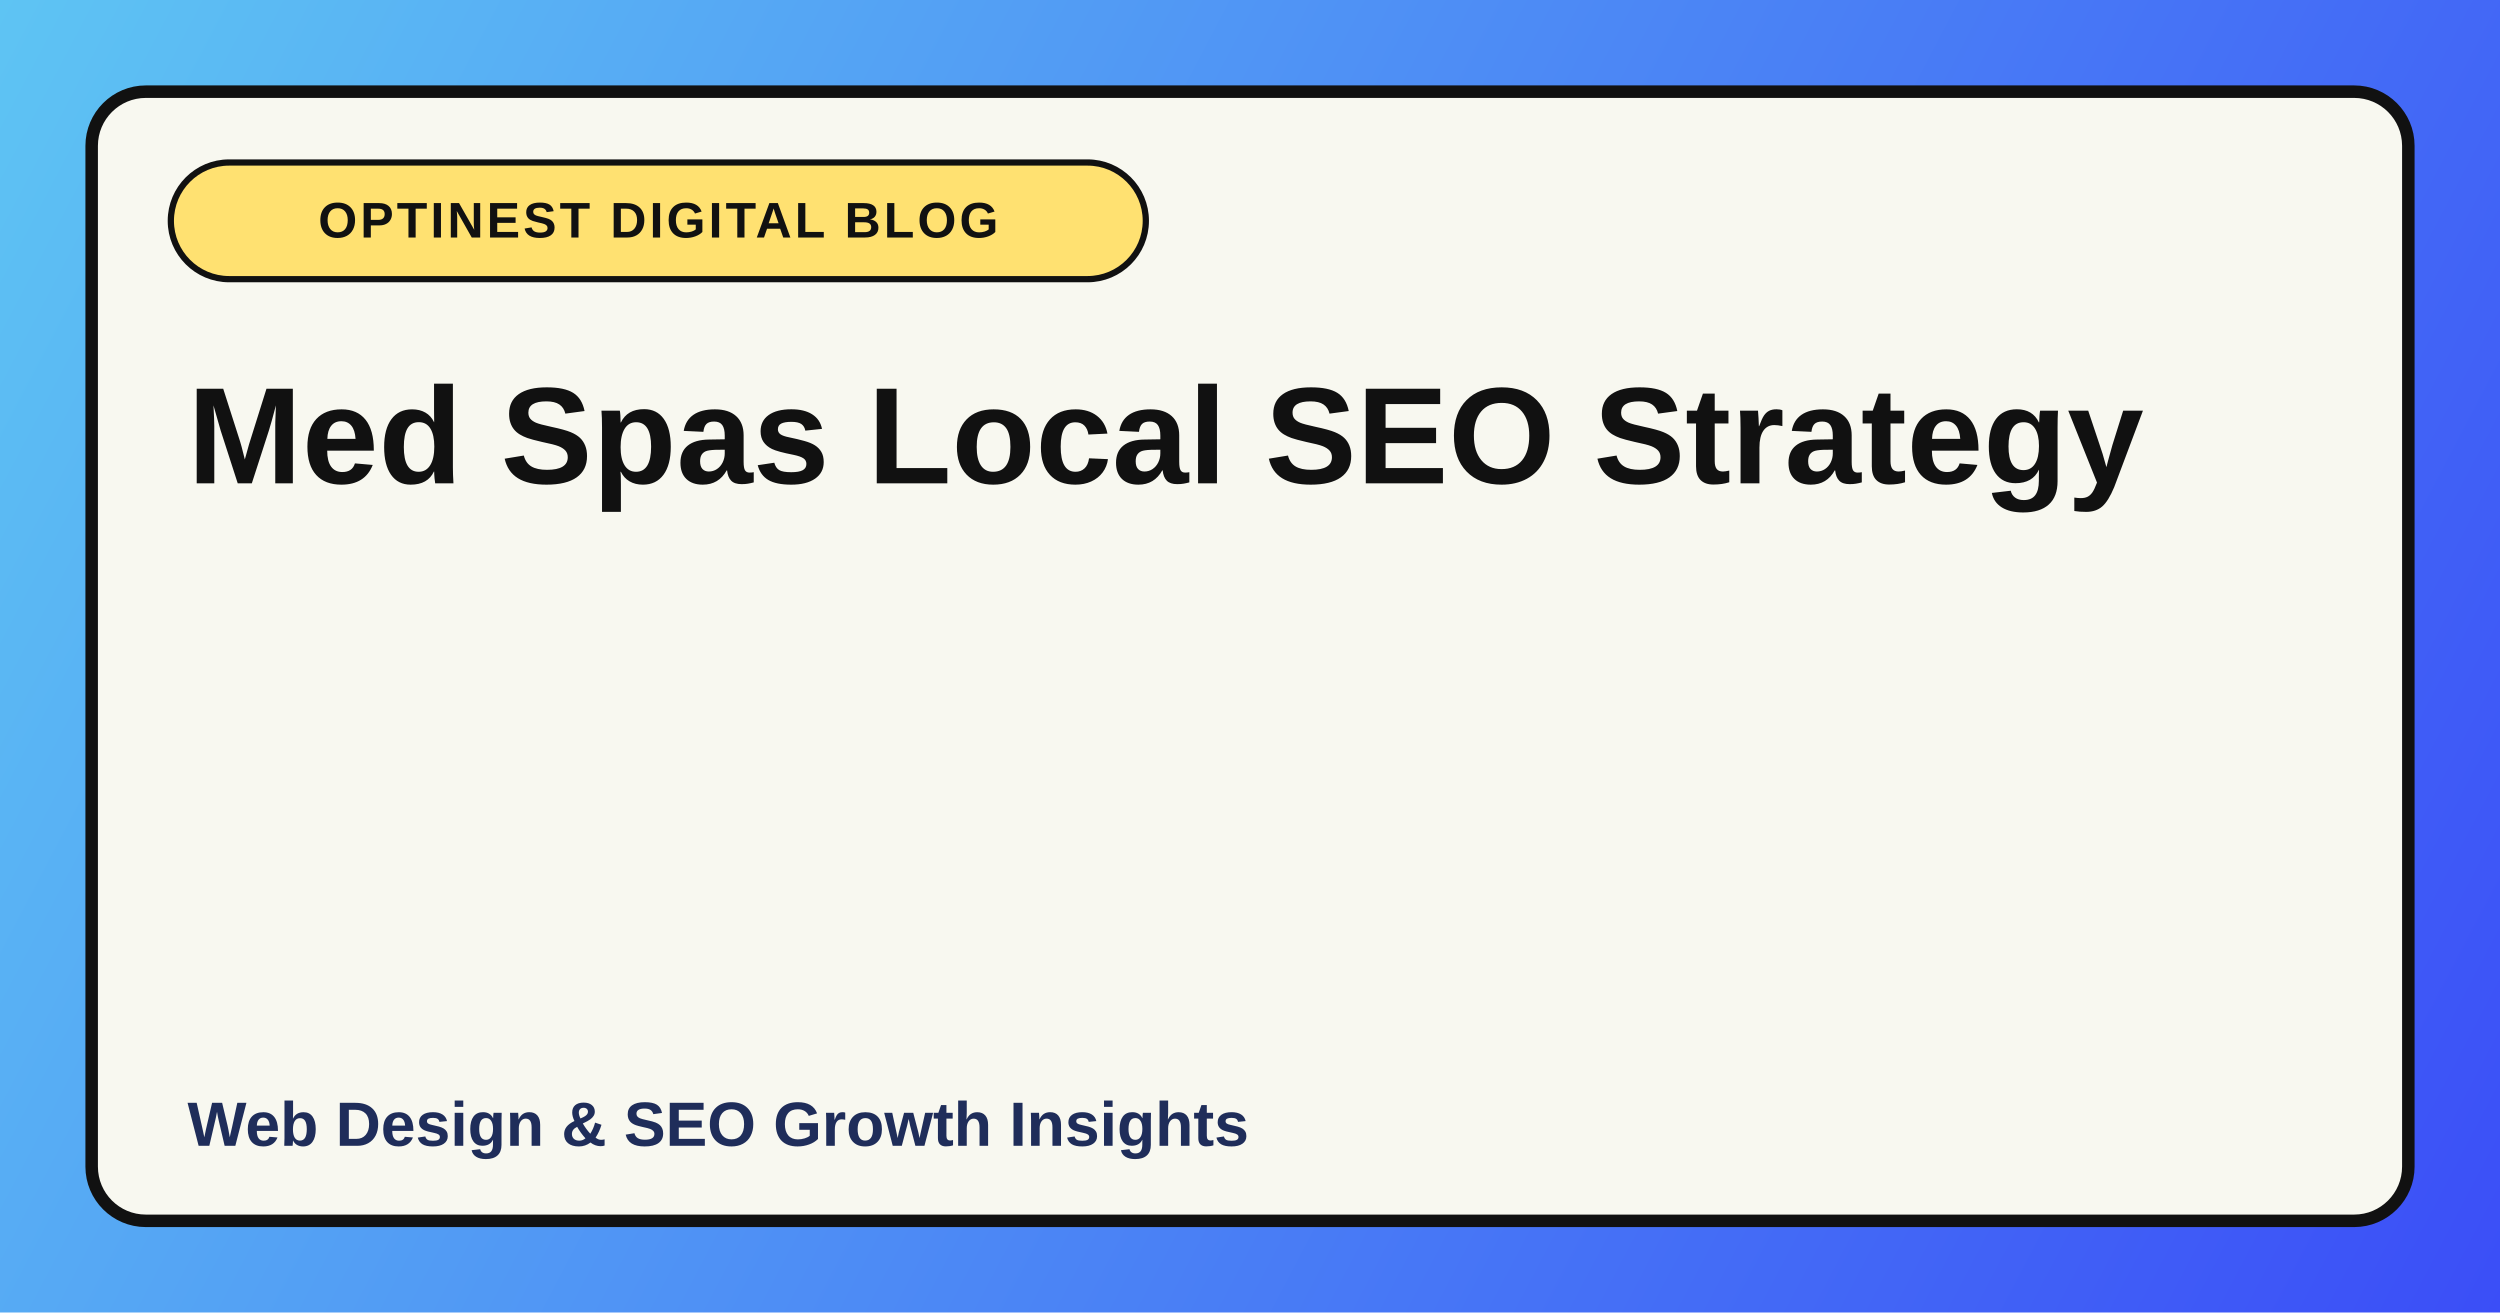
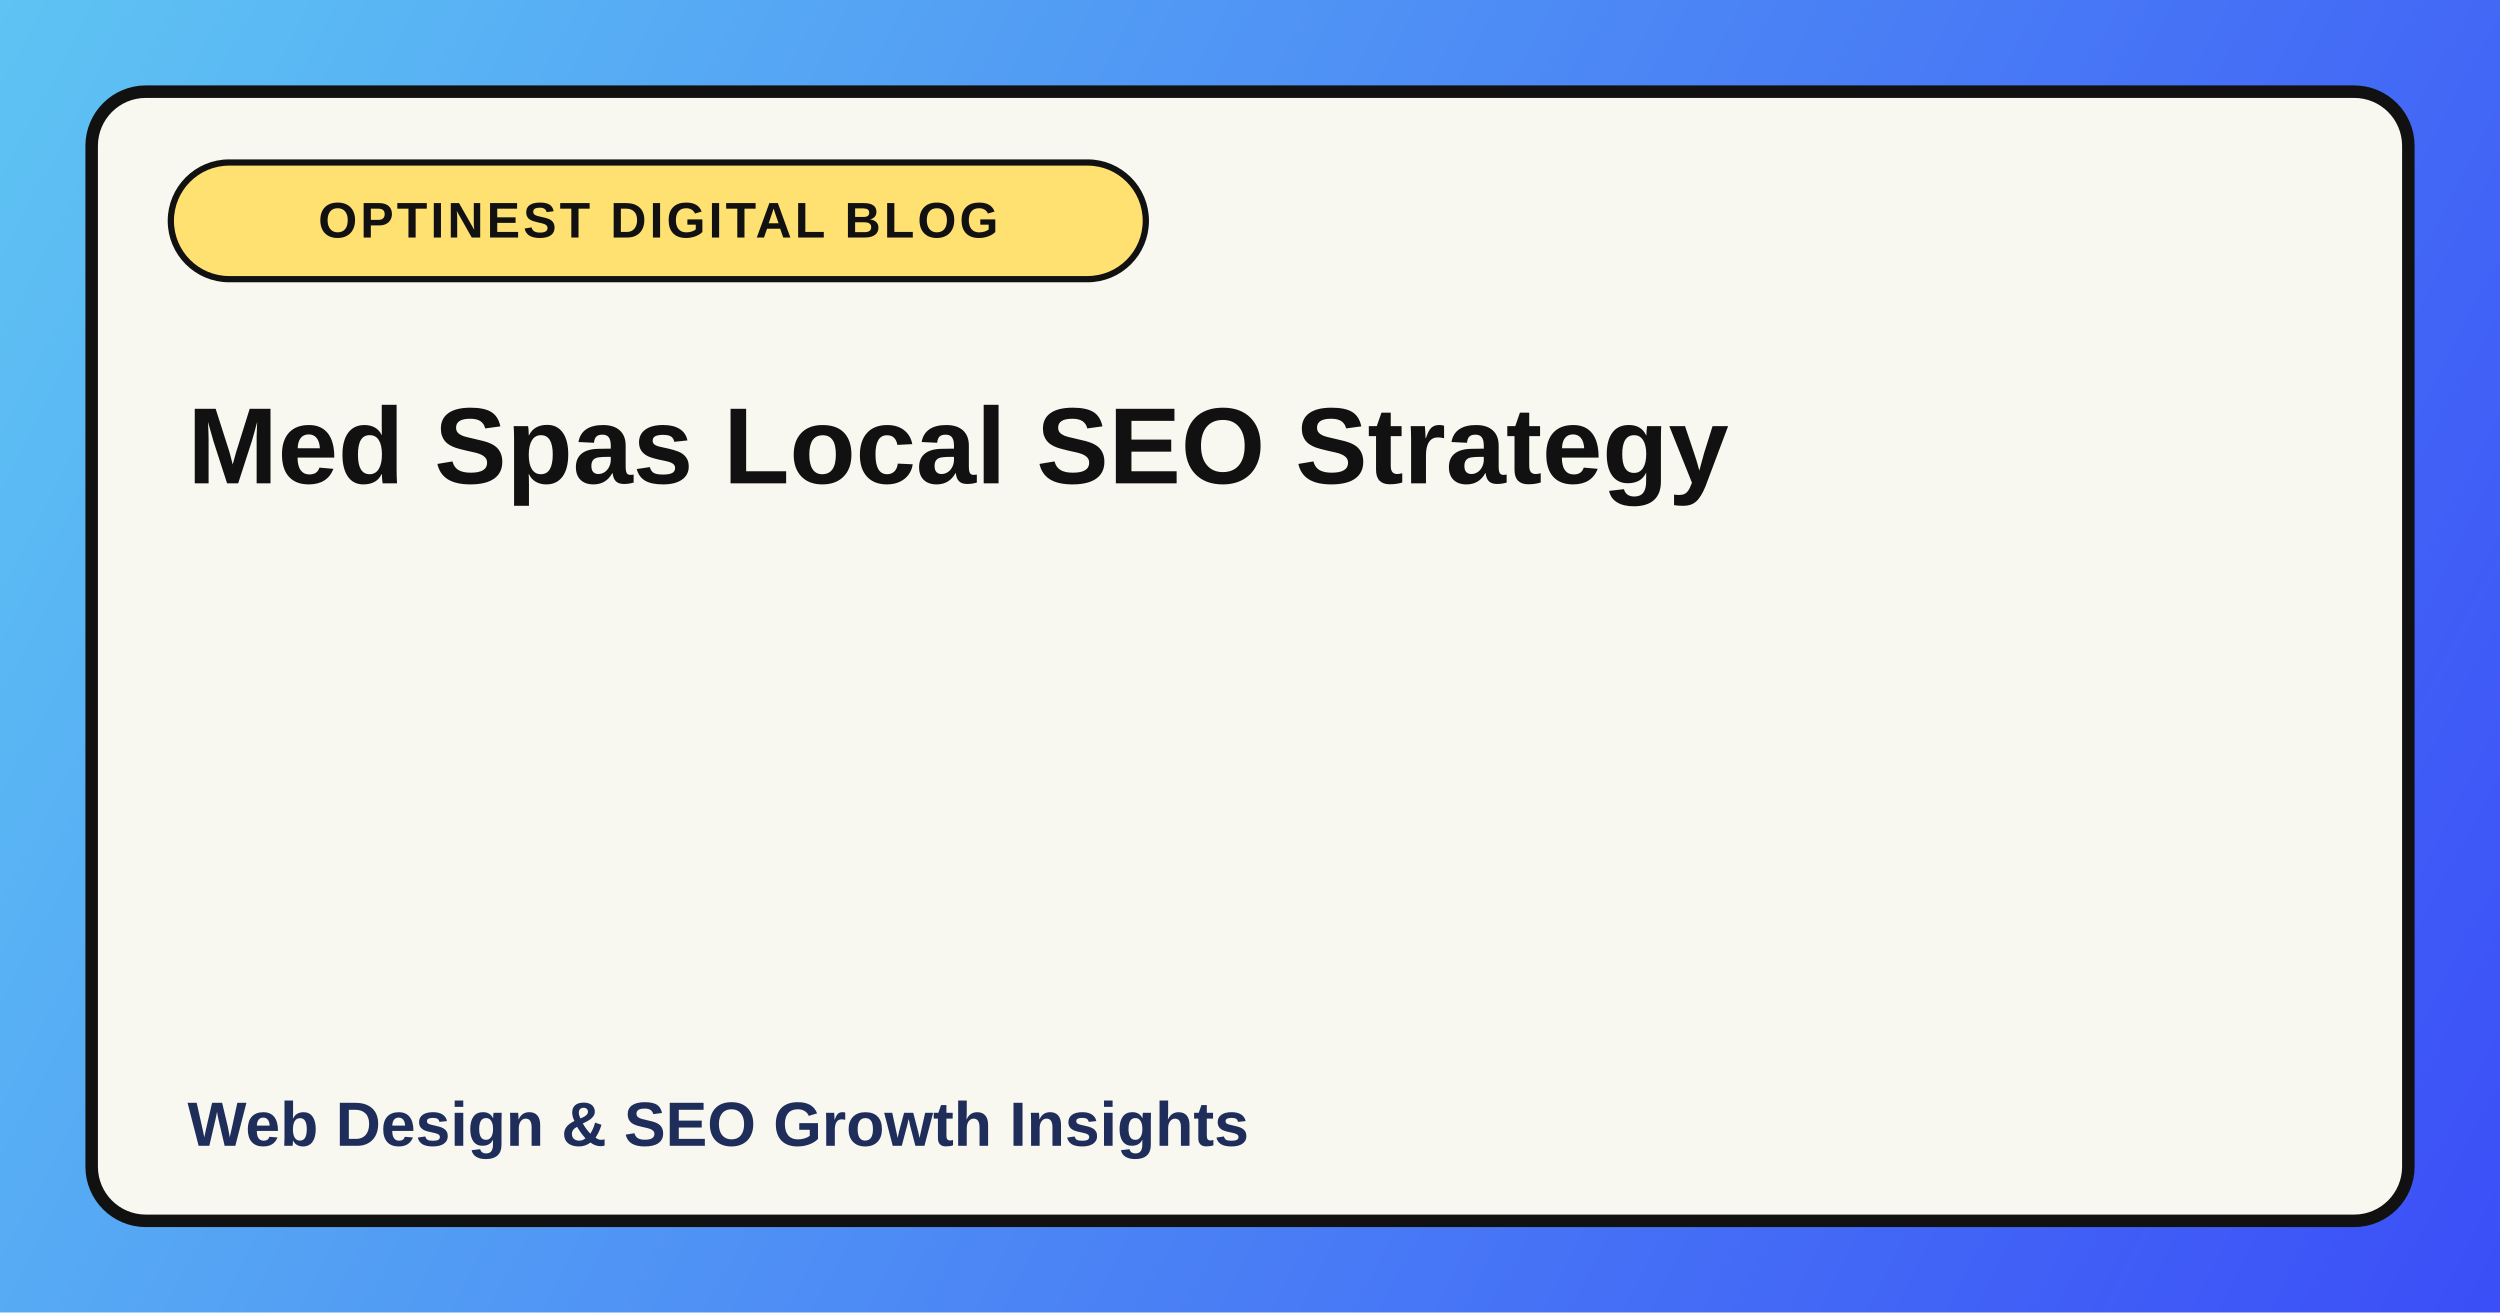
<svg xmlns="http://www.w3.org/2000/svg" width="1200" height="630" viewBox="0 0 1200 630" fill="none">
  <defs>
    <linearGradient id="bg" x1="0" y1="0" x2="1200" y2="630" gradientUnits="userSpaceOnUse">
      <stop offset="0%" stop-color="hsl(199 86% 66%)" />
      <stop offset="100%" stop-color="hsl(234 92% 60%)" />
    </linearGradient>
  </defs>
  <rect width="1200" height="630" fill="url(#bg)" />
  <rect x="44" y="44" width="1112" height="542" rx="26" fill="#F8F8F0" stroke="#111" stroke-width="6" />
  <rect x="82" y="78" width="468" height="56" rx="28" fill="#FFE171" stroke="#111" stroke-width="3" />
  <text x="316" y="114" text-anchor="middle" font-family="Arial, sans-serif" font-size="24" font-weight="700" letter-spacing="1.5" fill="#111">OPTINEST DIGITAL BLOG</text>
-   <text x="90" y="232" font-family="Arial Black, Arial, sans-serif" font-size="66" font-weight="900" fill="#111">
+   <text x="90" y="232" font-family="Arial Black, Arial, sans-serif" font-size="52" font-weight="900" fill="#111">
    <tspan x="90" dy="0">Med Spas Local SEO Strategy</tspan>
  </text>
  <text x="90" y="550" font-family="Arial, sans-serif" font-size="30" font-weight="700" fill="#1f2d5a">Web Design &amp; SEO Growth Insights</text>
</svg>
